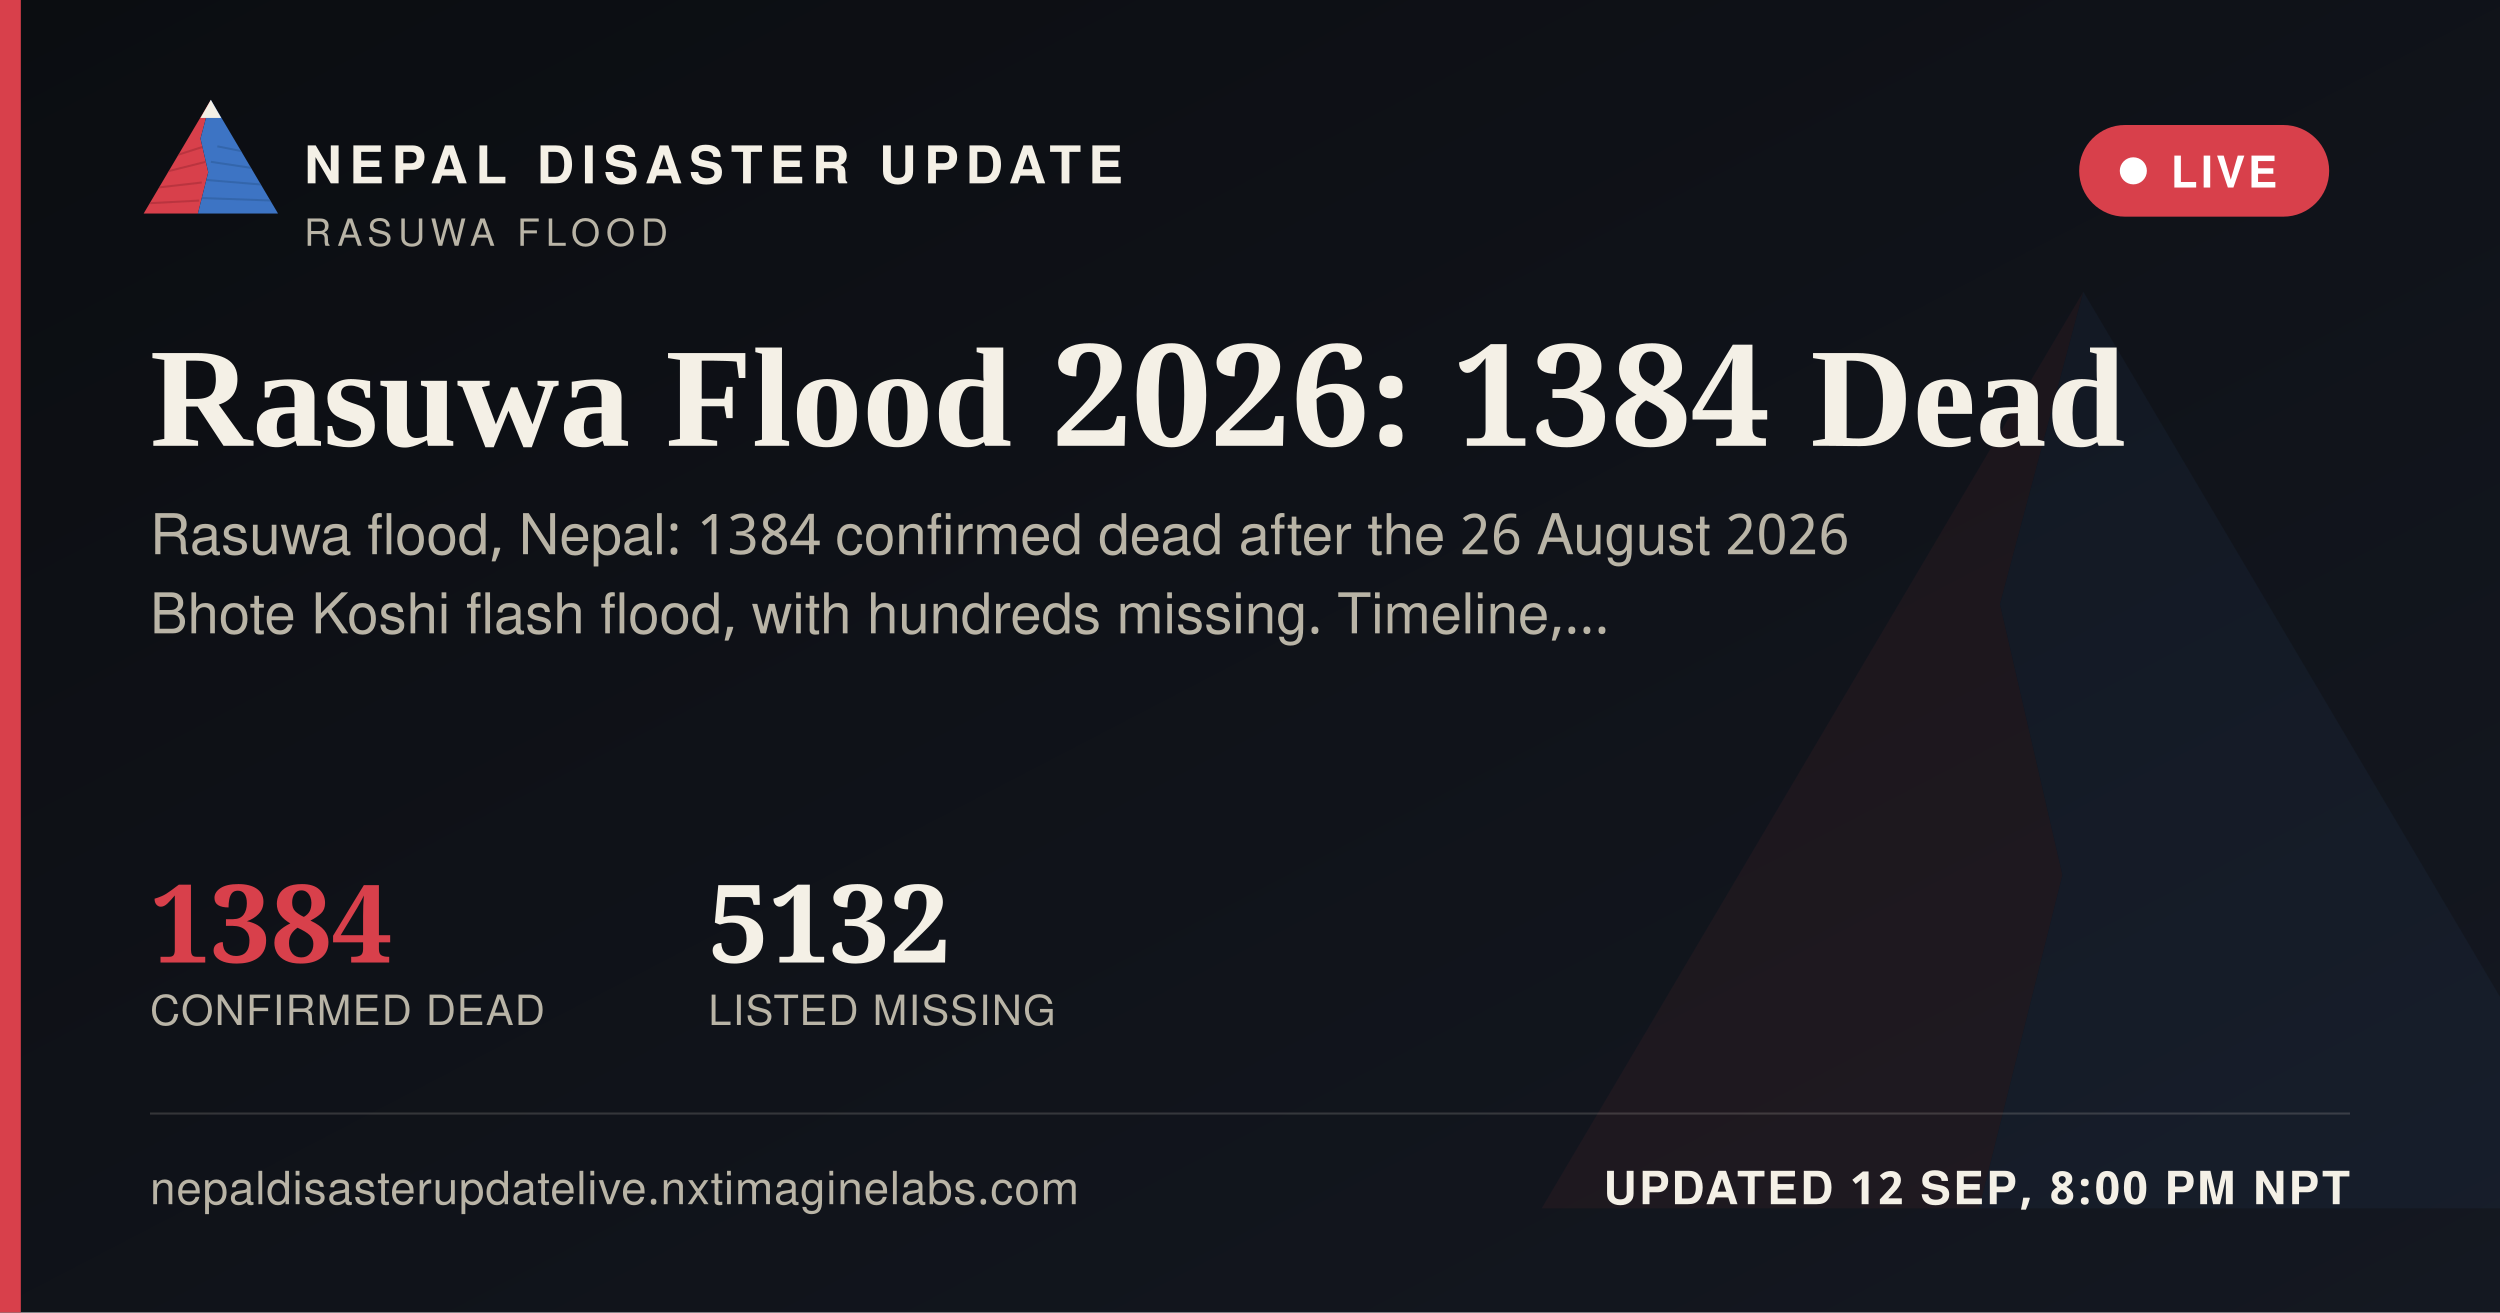
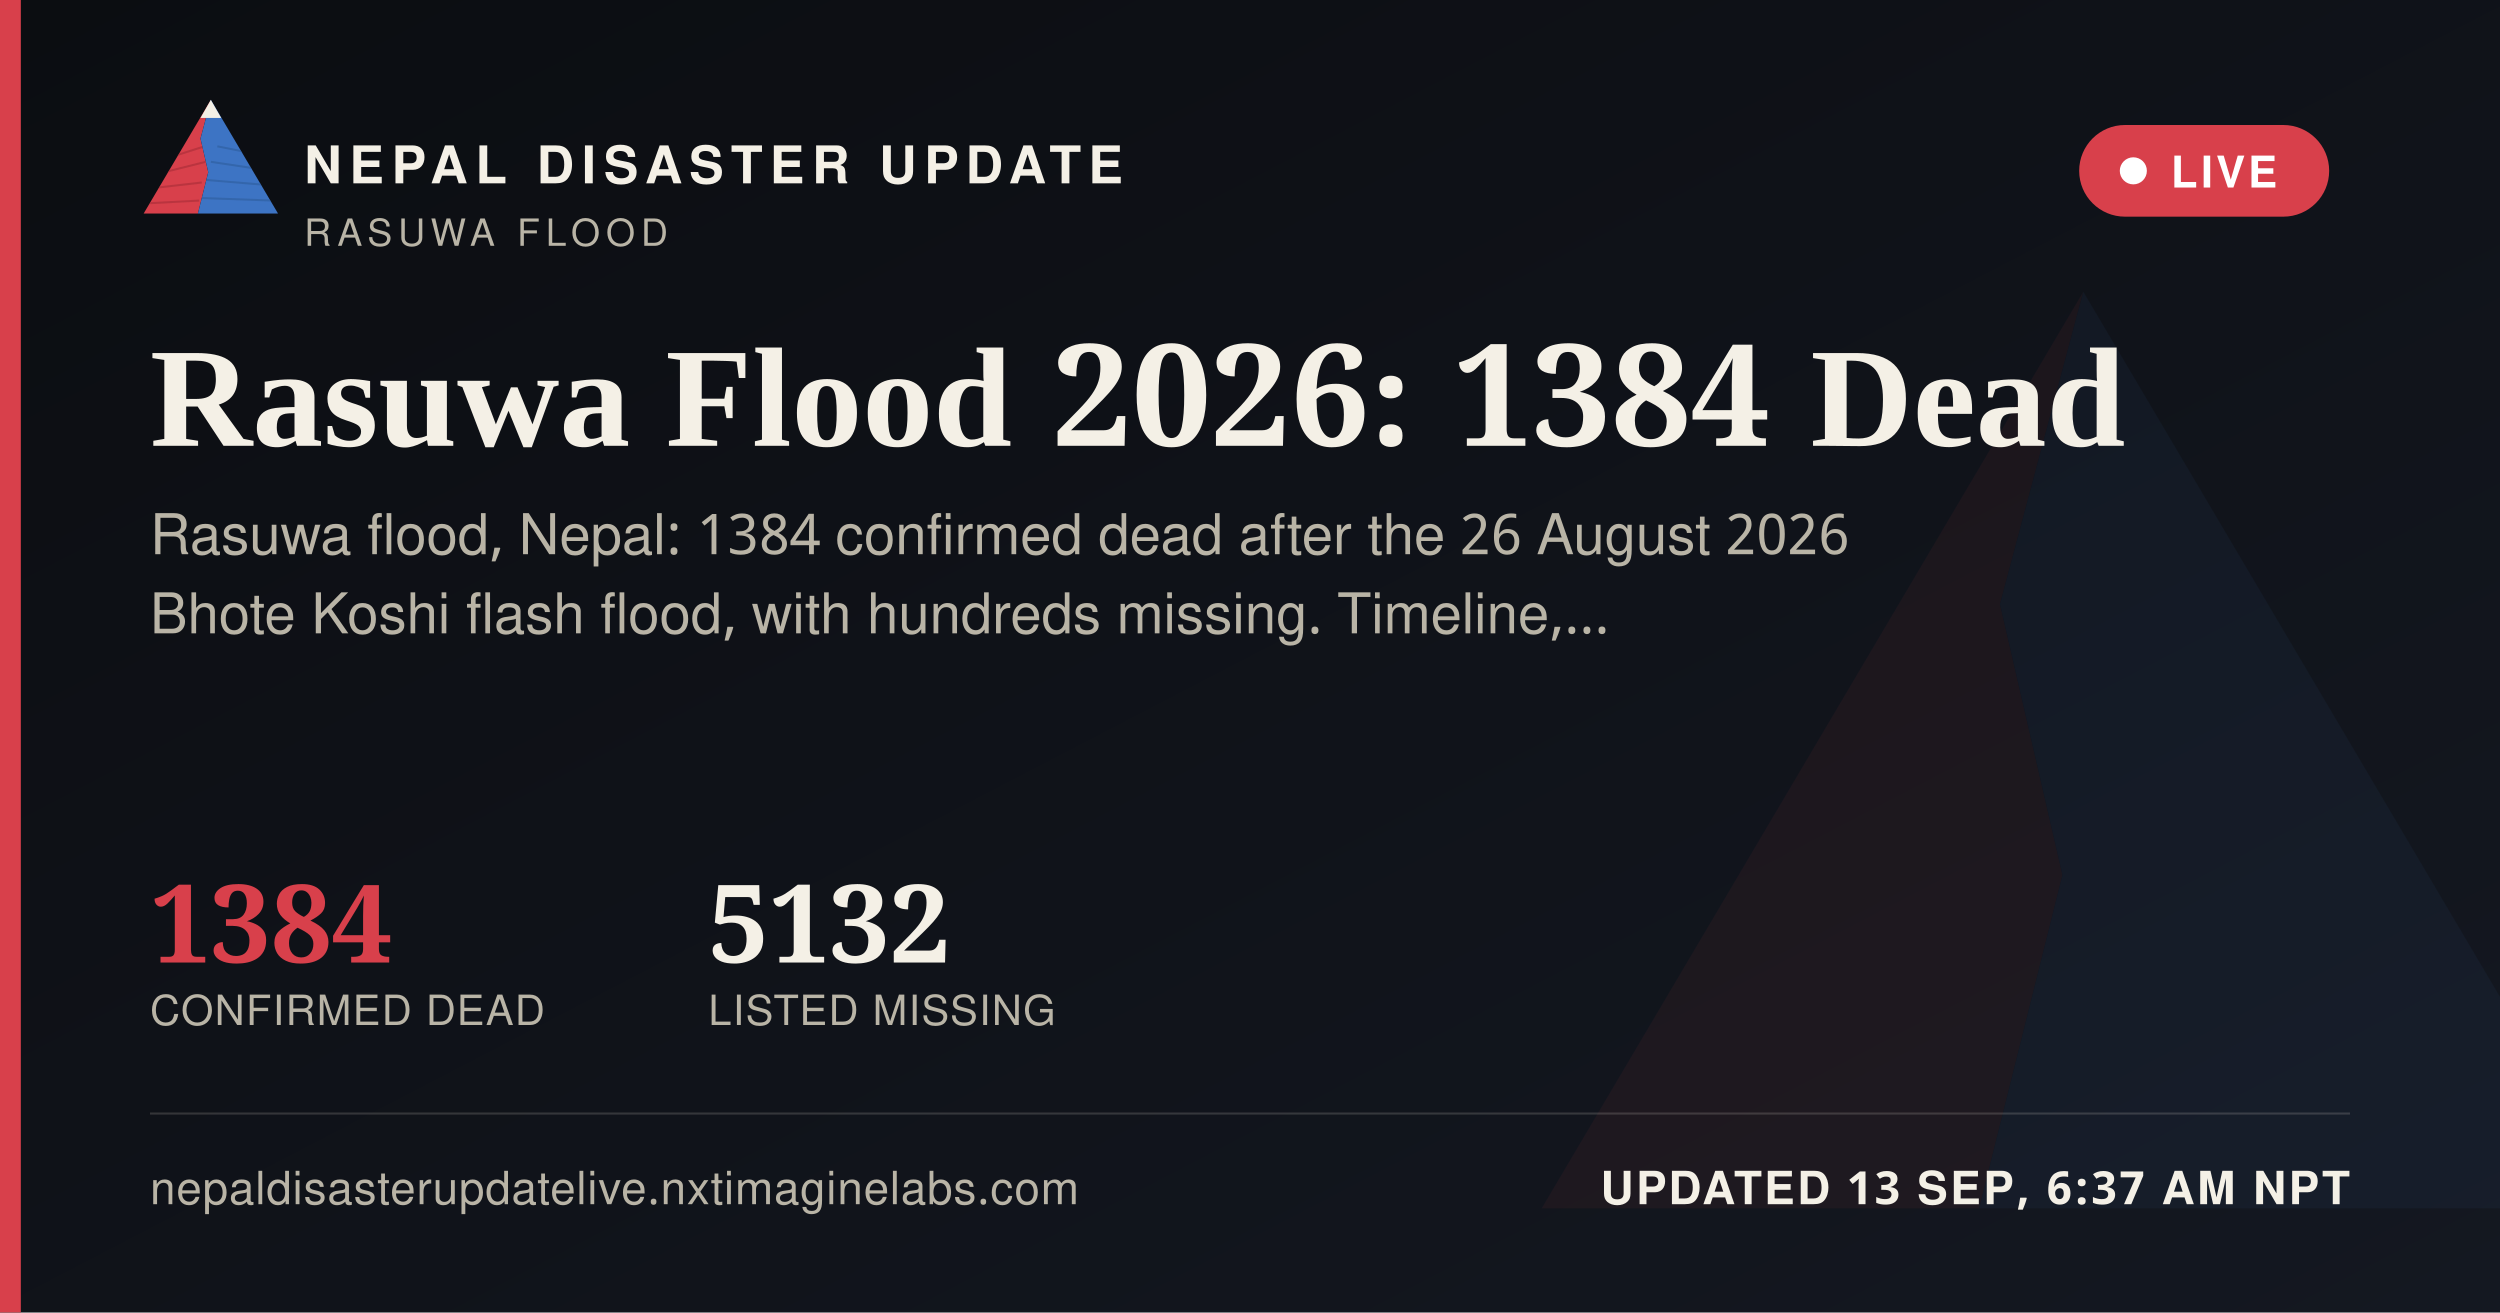
<svg xmlns="http://www.w3.org/2000/svg" width="1200" height="630" viewBox="0 0 1200 630">
  <defs>
    <linearGradient id="ogbg" x1="0" y1="0" x2="1" y2="1">
      <stop offset="0" stop-color="#0B0D11" />
      <stop offset="1" stop-color="#141821" />
    </linearGradient>
  </defs>
  <rect width="1200" height="630" fill="url(#ogbg)" />
  <g transform="translate(700,60) scale(5)" opacity="0.06">
    <polygon points="60,16 52,46 58,72 50,104 8,104" fill="#D8404B" />
    <polygon points="60,16 112,104 50,104 58,72 52,46" fill="#3D74C4" />
  </g>
  <rect x="0" y="0" width="10" height="630" fill="#D8404B" />
  <g transform="translate(64,38) scale(0.62)">
    <g>
      <defs>
        <clipPath id="ogLc">
          <polygon points="60,16 52,46 58,72 50,104 8,104" />
        </clipPath>
        <clipPath id="ogRc">
          <polygon points="60,16 112,104 50,104 58,72 52,46" />
        </clipPath>
      </defs>
      <polygon points="60,16 52,46 58,72 50,104 8,104" fill="#D8404B" />
      <g clip-path="url(#ogLc)" stroke="#A32A34" stroke-width="1.6" fill="none" opacity="0.55">
        <path d="M30,60 L55,52" />
        <path d="M24,72 L56,64" />
        <path d="M18,84 L53,80" />
        <path d="M13,96 L51,94" />
      </g>
      <polygon points="60,16 112,104 50,104 58,72 52,46" fill="#3D74C4" />
      <g clip-path="url(#ogRc)" stroke="#2A5793" stroke-width="1.6" fill="none" opacity="0.5">
        <path d="M65,52 L95,58" />
        <path d="M60,64 L100,70" />
        <path d="M56,78 L104,82" />
        <path d="M52,92 L108,94" />
      </g>
      <polygon points="60,16 52,30 68,30" fill="#F4F0E6" />
    </g>
  </g>
  <text x="146" y="88" font-family="'Public Sans', 'Noto Sans Devanagari', 'Helvetica Neue', Helvetica, Arial, sans-serif" font-size="25" font-weight="800" letter-spacing="3.6" fill="#F4F0E6">NEPAL DISASTER UPDATE</text>
  <text x="146" y="118" font-family="'Public Sans', 'Noto Sans Devanagari', 'Helvetica Neue', Helvetica, Arial, sans-serif" font-size="18" letter-spacing="2.8" fill="#B9B4A6">RASUWA FLOOD</text>
  <g>
    <rect x="998" y="60" width="120" height="44" rx="22" fill="#D8404B" stroke="none" />
    <circle cx="1024" cy="82" r="6.5" fill="#FFFFFF" />
    <text x="1042" y="90" font-family="'Public Sans', 'Noto Sans Devanagari', 'Helvetica Neue', Helvetica, Arial, sans-serif" font-size="21" font-weight="700" letter-spacing="1.6" fill="#FFFFFF">LIVE</text>
  </g>
  <text x="72" y="214" font-family="Newsreader, 'Noto Serif Devanagari', Georgia, 'Times New Roman', serif" font-size="68" font-weight="600" fill="#F4F0E6">Rasuwa Flood 2026: 1384 Dead</text>
  <text x="72" y="266" font-family="'Public Sans', 'Noto Sans Devanagari', 'Helvetica Neue', Helvetica, Arial, sans-serif" font-size="27" fill="#B9B4A6">Rasuwa flood, Nepal: 1384 confirmed dead after the 26 August 2026</text>
  <text x="72" y="304" font-family="'Public Sans', 'Noto Sans Devanagari', 'Helvetica Neue', Helvetica, Arial, sans-serif" font-size="27" fill="#B9B4A6">Bhote Koshi flash flood, with hundreds missing. Timeline,…</text>
  <g transform="translate(72,462)">
    <text x="0" y="0" font-family="Newsreader, 'Noto Serif Devanagari', Georgia, 'Times New Roman', serif" font-size="52" font-weight="600" fill="#D8404B">1384</text>
    <text x="0" y="30" font-family="'Public Sans', 'Noto Sans Devanagari', 'Helvetica Neue', Helvetica, Arial, sans-serif" font-size="20" letter-spacing="0.6" fill="#B9B4A6">CONFIRMED DEAD</text>
    <text x="268" y="0" font-family="Newsreader, 'Noto Serif Devanagari', Georgia, 'Times New Roman', serif" font-size="52" font-weight="600" fill="#F4F0E6">5132</text>
    <text x="268" y="30" font-family="'Public Sans', 'Noto Sans Devanagari', 'Helvetica Neue', Helvetica, Arial, sans-serif" font-size="20" letter-spacing="0.6" fill="#B9B4A6">LISTED MISSING</text>
  </g>
  <rect x="72" y="534" width="1056" height="1" fill="rgba(244,240,230,0.16)" />
  <text x="72" y="578" font-family="'Public Sans', 'Noto Sans Devanagari', 'Helvetica Neue', Helvetica, Arial, sans-serif" font-size="22" fill="#B9B4A6" letter-spacing="0.4">nepaldisasterupdatelive.nxtimaginelabs.com</text>
-   <text x="1128" y="578" text-anchor="end" font-family="'Public Sans', 'Noto Sans Devanagari', 'Helvetica Neue', Helvetica, Arial, sans-serif" font-size="22" font-weight="700" letter-spacing="1.2" fill="#F4F0E6">UPDATED 12 SEP, 8:00 PM NPT</text>
+   <text x="1128" y="578" text-anchor="end" font-family="'Public Sans', 'Noto Sans Devanagari', 'Helvetica Neue', Helvetica, Arial, sans-serif" font-size="22" font-weight="700" letter-spacing="1.2" fill="#F4F0E6">UPDATED 13 SEP, 6:37 AM NPT</text>
</svg>
